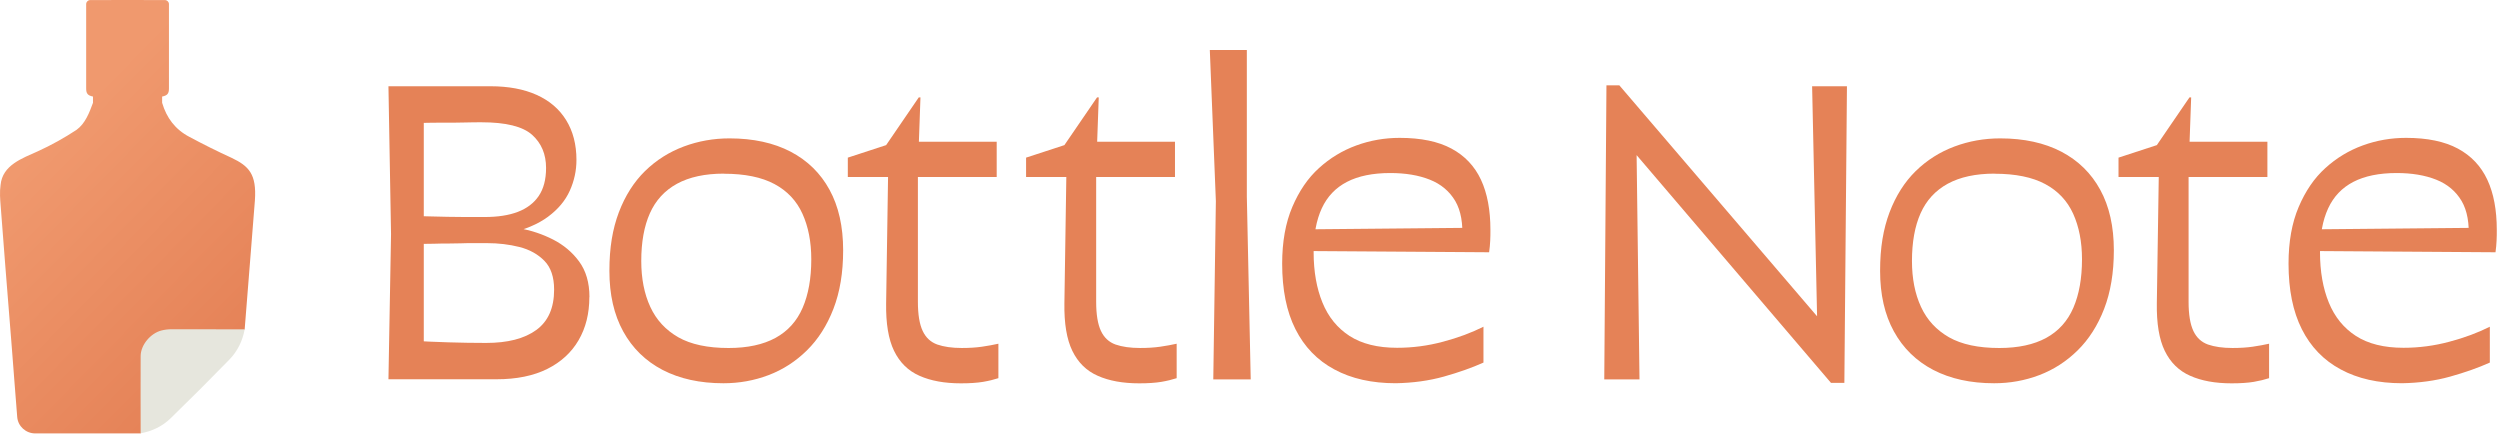
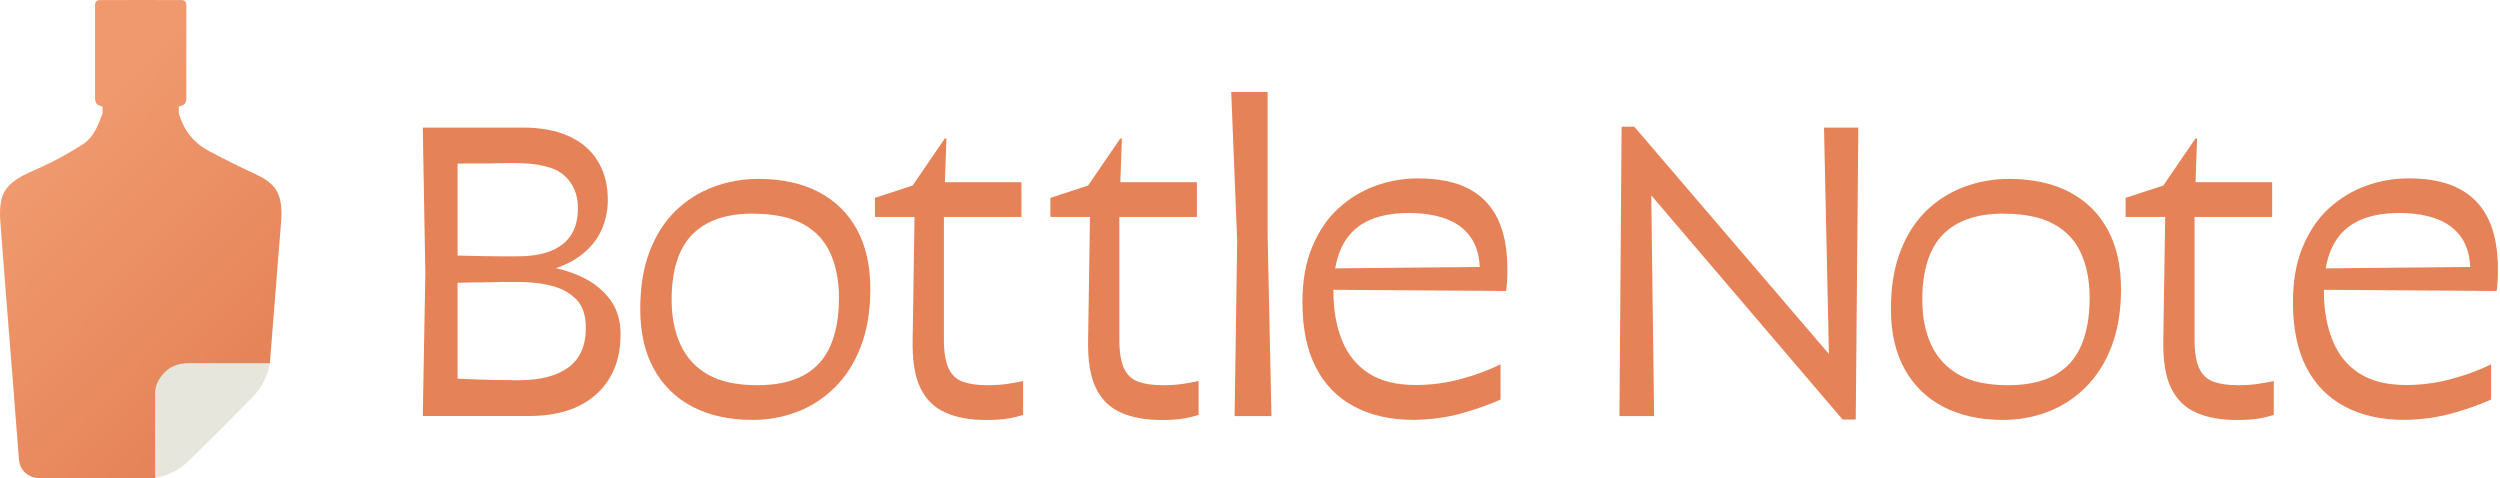
- <svg xmlns="http://www.w3.org/2000/svg" width="150" height="26" viewBox="0 0 150 26" fill="none">
-   <path d="M35.361 17.829C35.361 18.812 35.147 19.67 34.718 20.409C34.289 21.148 33.658 21.726 32.836 22.137C32.008 22.548 30.996 22.756 29.793 22.756H23.307L23.462 14.052L23.307 5.175H29.423C30.507 5.175 31.43 5.348 32.199 5.693C32.967 6.039 33.556 6.539 33.967 7.206C34.378 7.868 34.587 8.666 34.587 9.595C34.587 10.233 34.456 10.847 34.188 11.442C33.92 12.038 33.485 12.556 32.883 13.003C32.282 13.45 31.478 13.79 30.483 14.01C30.084 14.064 29.638 14.123 29.143 14.189C28.643 14.26 28.06 14.314 27.387 14.356C26.714 14.398 25.904 14.421 24.963 14.421V12.973C25.255 12.973 25.558 12.973 25.868 12.986C26.178 12.991 26.505 13.003 26.851 13.009C27.196 13.015 27.553 13.021 27.923 13.021H29.072C29.864 13.021 30.531 12.92 31.073 12.711C31.615 12.503 32.032 12.187 32.324 11.758C32.615 11.329 32.764 10.769 32.764 10.078C32.764 9.25 32.484 8.589 31.925 8.088C31.365 7.588 30.352 7.337 28.893 7.337C28.637 7.337 28.304 7.337 27.899 7.349C27.494 7.361 27.071 7.361 26.618 7.361C26.166 7.361 25.767 7.361 25.404 7.373C25.04 7.385 24.784 7.385 24.629 7.385L25.427 6.533V21.07L24.861 20.451C25.445 20.486 26.124 20.516 26.898 20.54C27.672 20.564 28.429 20.576 29.167 20.576C30.46 20.576 31.46 20.32 32.175 19.801C32.889 19.283 33.247 18.479 33.247 17.376C33.247 16.62 33.05 16.042 32.663 15.649C32.276 15.255 31.776 14.975 31.168 14.82C30.555 14.666 29.906 14.588 29.221 14.588H28.405C28.137 14.588 27.881 14.588 27.631 14.6C27.381 14.606 27.125 14.612 26.857 14.612C26.589 14.612 26.321 14.612 26.041 14.624C25.767 14.63 25.475 14.636 25.165 14.636V13.551C25.546 13.534 25.91 13.528 26.261 13.528C26.612 13.528 27.041 13.528 27.553 13.516C28.06 13.51 28.643 13.504 29.298 13.504C29.864 13.504 30.501 13.569 31.198 13.7C31.895 13.832 32.556 14.052 33.187 14.374C33.813 14.695 34.337 15.13 34.748 15.69C35.158 16.25 35.367 16.959 35.367 17.823L35.361 17.829Z" fill="#E58257" />
-   <path d="M43.77 8.303C45.199 8.303 46.42 8.571 47.439 9.101C48.457 9.637 49.231 10.394 49.773 11.389C50.315 12.378 50.589 13.587 50.589 15.017C50.589 16.358 50.393 17.531 50.005 18.532C49.618 19.533 49.088 20.361 48.415 21.023C47.742 21.684 46.98 22.178 46.117 22.506C45.253 22.834 44.354 22.995 43.407 22.995C41.995 22.995 40.78 22.727 39.756 22.196C38.732 21.66 37.946 20.892 37.392 19.885C36.838 18.878 36.564 17.668 36.564 16.256C36.564 14.844 36.755 13.742 37.13 12.741C37.511 11.74 38.035 10.918 38.702 10.263C39.375 9.607 40.149 9.119 41.025 8.791C41.9 8.464 42.817 8.303 43.764 8.303H43.77ZM43.437 10.418C42.299 10.418 41.364 10.62 40.62 11.025C39.881 11.431 39.339 12.02 38.994 12.795C38.648 13.569 38.476 14.523 38.476 15.661C38.476 16.709 38.654 17.627 39.018 18.413C39.381 19.2 39.941 19.801 40.697 20.236C41.453 20.665 42.46 20.88 43.717 20.88C44.854 20.88 45.789 20.677 46.533 20.272C47.272 19.867 47.814 19.265 48.159 18.467C48.505 17.668 48.677 16.697 48.677 15.559C48.677 14.511 48.499 13.599 48.147 12.825C47.796 12.05 47.236 11.454 46.468 11.043C45.7 10.632 44.693 10.424 43.437 10.424V10.418Z" fill="#E58257" />
-   <path d="M54.073 8.505H59.802V10.62H50.869V9.458L53.168 8.707L55.127 5.842H55.228L55.074 10.179V18.109C55.074 18.866 55.169 19.449 55.36 19.855C55.55 20.26 55.842 20.528 56.235 20.671C56.628 20.808 57.122 20.879 57.706 20.879C58.153 20.879 58.558 20.855 58.921 20.802C59.284 20.748 59.612 20.689 59.904 20.623V22.69C59.648 22.774 59.338 22.851 58.986 22.911C58.635 22.97 58.188 23 57.658 23C56.676 23 55.848 22.851 55.169 22.547C54.49 22.25 53.984 21.749 53.644 21.052C53.305 20.355 53.15 19.402 53.168 18.198L53.299 9.601L54.073 8.517V8.505Z" fill="#E58257" />
-   <path d="M64.769 8.505H70.499V10.62H61.565V9.458L63.864 8.707L65.824 5.842H65.925L65.77 10.179V18.109C65.77 18.866 65.865 19.449 66.056 19.855C66.246 20.26 66.538 20.528 66.931 20.671C67.324 20.808 67.819 20.879 68.402 20.879C68.849 20.879 69.254 20.855 69.617 20.802C69.981 20.748 70.308 20.689 70.6 20.623V22.69C70.344 22.774 70.034 22.851 69.683 22.911C69.331 22.97 68.885 23 68.355 23C67.372 23 66.544 22.851 65.865 22.547C65.186 22.25 64.68 21.749 64.341 21.052C64.001 20.355 63.846 19.402 63.864 18.198L63.995 9.601L64.769 8.517V8.505Z" fill="#E58257" />
-   <path d="M74.81 11.788L75.043 22.762H72.797L72.952 12.068L72.589 3H74.81V11.782V11.788Z" fill="#E58257" />
-   <path d="M89.008 19.61V21.755C88.317 22.065 87.525 22.345 86.632 22.595C85.738 22.845 84.773 22.976 83.743 22.994C82.314 22.994 81.087 22.72 80.063 22.166C79.038 21.618 78.258 20.808 77.728 19.753C77.192 18.693 76.93 17.382 76.93 15.815C76.93 14.504 77.133 13.372 77.538 12.419C77.943 11.466 78.473 10.685 79.14 10.084C79.801 9.482 80.551 9.029 81.385 8.725C82.219 8.421 83.082 8.272 83.981 8.272C85.256 8.272 86.292 8.487 87.09 8.916C87.888 9.345 88.478 9.97 88.859 10.787C89.24 11.603 89.425 12.61 89.425 13.795C89.425 14.004 89.425 14.218 89.413 14.439C89.401 14.665 89.383 14.898 89.347 15.136L77.859 15.058L77.913 13.765L88.68 13.664L87.727 14.385C87.793 13.42 87.656 12.646 87.317 12.062C86.971 11.478 86.465 11.049 85.792 10.781C85.119 10.513 84.327 10.382 83.416 10.382C82.368 10.382 81.498 10.56 80.819 10.912C80.14 11.263 79.634 11.793 79.306 12.502C78.979 13.211 78.818 14.087 78.818 15.136C78.818 16.292 78.997 17.299 79.348 18.156C79.7 19.02 80.241 19.682 80.974 20.158C81.707 20.629 82.653 20.867 83.827 20.867C84.756 20.867 85.673 20.748 86.578 20.504C87.483 20.265 88.293 19.962 89.02 19.598L89.008 19.61Z" fill="#E58257" />
-   <path d="M109.858 22.971L96.744 7.605L98.162 6.622L98.37 22.762H96.256L96.387 5.121H97.161L110.144 20.284L109.06 20.617L108.727 5.175H110.817L110.662 22.971H109.864H109.858Z" fill="#E58257" />
-   <path d="M120.012 8.303C121.442 8.303 122.662 8.571 123.681 9.101C124.699 9.637 125.473 10.394 126.015 11.389C126.557 12.378 126.831 13.587 126.831 15.017C126.831 16.358 126.635 17.531 126.248 18.532C125.861 19.533 125.33 20.361 124.658 21.023C123.985 21.684 123.222 22.178 122.359 22.506C121.495 22.834 120.596 22.995 119.649 22.995C118.238 22.995 117.023 22.727 115.998 22.196C114.974 21.66 114.188 20.892 113.634 19.885C113.08 18.878 112.806 17.668 112.806 16.256C112.806 14.844 112.997 13.742 113.372 12.741C113.753 11.74 114.277 10.918 114.944 10.263C115.617 9.607 116.391 9.119 117.267 8.791C118.142 8.464 119.059 8.303 120.006 8.303H120.012ZM119.679 10.418C118.541 10.418 117.606 10.62 116.862 11.025C116.123 11.431 115.581 12.02 115.236 12.795C114.891 13.569 114.718 14.523 114.718 15.661C114.718 16.709 114.897 17.627 115.26 18.413C115.623 19.2 116.183 19.801 116.939 20.236C117.696 20.665 118.702 20.88 119.959 20.88C121.096 20.88 122.031 20.677 122.776 20.272C123.514 19.867 124.056 19.265 124.401 18.467C124.747 17.668 124.92 16.697 124.92 15.559C124.92 14.511 124.741 13.599 124.39 12.825C124.038 12.05 123.478 11.454 122.71 11.043C121.942 10.632 120.935 10.424 119.679 10.424V10.418Z" fill="#E58257" />
-   <path d="M130.315 8.505H136.044V10.62H127.111V9.458L129.41 8.707L131.369 5.842H131.47L131.315 10.179V18.109C131.315 18.866 131.411 19.449 131.601 19.855C131.792 20.26 132.084 20.528 132.477 20.671C132.87 20.808 133.364 20.879 133.948 20.879C134.394 20.879 134.799 20.855 135.163 20.802C135.526 20.748 135.853 20.689 136.145 20.623V22.69C135.889 22.774 135.579 22.851 135.228 22.911C134.877 22.97 134.43 23 133.9 23C132.917 23 132.09 22.851 131.411 22.547C130.732 22.25 130.226 21.749 129.886 21.052C129.547 20.355 129.392 19.402 129.41 18.198L129.541 9.601L130.315 8.517V8.505Z" fill="#E58257" />
-   <path d="M149.39 19.61V21.755C148.699 22.065 147.907 22.345 147.014 22.595C146.121 22.845 145.156 22.976 144.126 22.994C142.696 22.994 141.469 22.72 140.445 22.166C139.421 21.618 138.641 20.808 138.111 19.753C137.575 18.693 137.312 17.382 137.312 15.815C137.312 14.504 137.515 13.372 137.92 12.419C138.325 11.466 138.855 10.685 139.522 10.084C140.183 9.482 140.933 9.029 141.767 8.725C142.601 8.421 143.465 8.272 144.364 8.272C145.638 8.272 146.674 8.487 147.473 8.916C148.271 9.345 148.86 9.97 149.241 10.787C149.622 11.603 149.807 12.61 149.807 13.795C149.807 14.004 149.807 14.218 149.795 14.439C149.783 14.665 149.765 14.898 149.73 15.136L138.242 15.058L138.295 13.765L149.063 13.664L148.11 14.385C148.175 13.42 148.038 12.646 147.699 12.062C147.353 11.478 146.847 11.049 146.174 10.781C145.501 10.513 144.709 10.382 143.798 10.382C142.75 10.382 141.88 10.56 141.201 10.912C140.523 11.263 140.016 11.793 139.689 12.502C139.361 13.211 139.2 14.087 139.2 15.136C139.2 16.292 139.379 17.299 139.73 18.156C140.082 19.02 140.624 19.682 141.356 20.158C142.089 20.629 143.036 20.867 144.209 20.867C145.138 20.867 146.055 20.748 146.96 20.504C147.866 20.265 148.676 19.962 149.402 19.598L149.39 19.61Z" fill="#E58257" />
-   <path d="M14.68 19.762C14.878 17.183 15.099 14.605 15.294 12.026C15.405 10.449 14.935 9.965 13.893 9.469C13.038 9.079 12.2 8.66 11.372 8.217C10.512 7.769 9.995 7.074 9.728 6.168V5.793C10.041 5.73 10.137 5.617 10.137 5.309C10.137 3.621 10.142 1.933 10.137 0.245C10.137 0.113 10.028 0.007 9.899 0.005C8.403 -0 6.906 -0.003 5.411 0.005C5.278 0.005 5.172 0.113 5.17 0.245C5.167 1.933 5.17 3.621 5.17 5.309C5.17 5.619 5.266 5.73 5.579 5.793V6.168C5.36 6.761 5.117 7.415 4.585 7.796C3.848 8.28 3.082 8.706 2.281 9.072C1.334 9.503 0.147 9.9 0.034 11.102C-0.028 11.525 0.008 11.942 0.041 12.363C0.135 13.572 0.224 14.783 0.321 15.992C0.451 17.629 0.586 19.266 0.713 20.906C0.822 22.278 0.92 23.651 1.033 25.023C1.079 25.579 1.551 26.003 2.112 26.005C5.805 26.005 4.744 26.005 8.437 26.005L14.678 19.765L14.68 19.762Z" fill="url(#paint0_linear_3333_28107)" />
+ <svg xmlns="http://www.w3.org/2000/svg" width="136" height="26" viewBox="0 0 136 26" fill="none">
+   <path d="M33.757 18.233C33.757 19.11 33.565 19.876 33.183 20.535C32.8 21.195 32.237 21.71 31.503 22.077C30.765 22.444 29.861 22.63 28.788 22.63H23L23.138 14.862L23 6.941H28.458C29.425 6.941 30.249 7.095 30.935 7.403C31.62 7.712 32.146 8.158 32.513 8.754C32.88 9.344 33.066 10.056 33.066 10.886C33.066 11.454 32.949 12.002 32.71 12.534C32.471 13.065 32.083 13.528 31.546 13.927C31.009 14.325 30.291 14.629 29.404 14.825C29.048 14.873 28.649 14.926 28.208 14.985C27.762 15.049 27.241 15.096 26.64 15.133C26.04 15.171 25.317 15.192 24.477 15.192V13.9C24.738 13.9 25.009 13.9 25.285 13.911C25.562 13.916 25.854 13.927 26.162 13.932C26.47 13.937 26.789 13.943 27.119 13.943H28.145C28.851 13.943 29.447 13.852 29.93 13.666C30.414 13.48 30.786 13.198 31.046 12.816C31.307 12.433 31.439 11.933 31.439 11.316C31.439 10.577 31.19 9.987 30.69 9.54C30.191 9.094 29.287 8.871 27.985 8.871C27.756 8.871 27.459 8.871 27.098 8.881C26.736 8.892 26.359 8.892 25.955 8.892C25.551 8.892 25.195 8.892 24.871 8.902C24.547 8.913 24.318 8.913 24.18 8.913L24.892 8.153V21.125L24.387 20.572C24.908 20.604 25.514 20.631 26.205 20.652C26.895 20.673 27.57 20.684 28.23 20.684C29.383 20.684 30.276 20.455 30.913 19.993C31.551 19.53 31.87 18.813 31.87 17.829C31.87 17.154 31.695 16.638 31.349 16.287C31.004 15.936 30.557 15.687 30.015 15.548C29.468 15.41 28.889 15.341 28.277 15.341H27.549C27.31 15.341 27.082 15.341 26.858 15.351C26.635 15.357 26.407 15.362 26.168 15.362C25.928 15.362 25.689 15.362 25.439 15.373C25.195 15.378 24.934 15.383 24.658 15.383V14.416C24.998 14.4 25.322 14.395 25.636 14.395C25.95 14.395 26.332 14.395 26.789 14.384C27.241 14.379 27.762 14.373 28.346 14.373C28.851 14.373 29.42 14.432 30.042 14.549C30.663 14.666 31.253 14.862 31.817 15.149C32.375 15.437 32.843 15.825 33.209 16.325C33.576 16.824 33.762 17.457 33.762 18.228L33.757 18.233Z" fill="#E58257" />
+   <path d="M41.261 9.732C42.536 9.732 43.626 9.971 44.534 10.444C45.443 10.923 46.134 11.598 46.618 12.486C47.101 13.368 47.346 14.448 47.346 15.724C47.346 16.92 47.17 17.967 46.825 18.86C46.48 19.754 46.007 20.493 45.406 21.083C44.805 21.673 44.125 22.114 43.355 22.407C42.584 22.699 41.782 22.843 40.937 22.843C39.677 22.843 38.593 22.603 37.679 22.13C36.765 21.652 36.063 20.966 35.569 20.067C35.075 19.169 34.83 18.09 34.83 16.83C34.83 15.569 35 14.586 35.335 13.693C35.675 12.8 36.143 12.066 36.738 11.481C37.339 10.896 38.029 10.46 38.811 10.168C39.592 9.875 40.41 9.732 41.255 9.732H41.261ZM40.963 11.619C39.948 11.619 39.114 11.8 38.449 12.162C37.79 12.523 37.307 13.05 36.998 13.741C36.69 14.432 36.536 15.283 36.536 16.298C36.536 17.234 36.696 18.052 37.02 18.754C37.344 19.456 37.843 19.993 38.518 20.381C39.193 20.764 40.092 20.955 41.213 20.955C42.228 20.955 43.062 20.774 43.727 20.413C44.386 20.051 44.869 19.515 45.178 18.802C45.486 18.09 45.64 17.223 45.64 16.207C45.64 15.272 45.48 14.458 45.167 13.767C44.853 13.076 44.354 12.544 43.668 12.178C42.983 11.811 42.084 11.625 40.963 11.625V11.619Z" fill="#E58257" />
+   <path d="M50.455 9.913H55.568V11.8H47.596V10.763L49.647 10.093L51.396 7.536H51.486L51.348 11.407V18.483C51.348 19.158 51.433 19.679 51.603 20.041C51.773 20.402 52.033 20.642 52.384 20.769C52.735 20.891 53.176 20.955 53.697 20.955C54.095 20.955 54.457 20.934 54.781 20.886C55.105 20.838 55.397 20.785 55.658 20.727V22.571C55.429 22.646 55.153 22.715 54.839 22.768C54.526 22.821 54.127 22.848 53.654 22.848C52.777 22.848 52.039 22.715 51.433 22.444C50.827 22.178 50.375 21.731 50.072 21.109C49.769 20.487 49.631 19.637 49.647 18.563L49.764 10.891L50.455 9.923V9.913Z" fill="#E58257" />
+   <path d="M60 9.913H65.112V11.8H57.141V10.763L59.192 10.093L60.941 7.536H61.031L60.893 11.407V18.483C60.893 19.158 60.978 19.679 61.148 20.041C61.318 20.402 61.578 20.642 61.929 20.769C62.28 20.891 62.721 20.955 63.242 20.955C63.64 20.955 64.002 20.934 64.326 20.886C64.65 20.838 64.942 20.785 65.203 20.727V22.571C64.974 22.646 64.698 22.715 64.384 22.768C64.071 22.821 63.672 22.848 63.199 22.848C62.322 22.848 61.584 22.715 60.978 22.444C60.372 22.178 59.92 21.731 59.617 21.109C59.314 20.487 59.176 19.637 59.192 18.563L59.309 10.891L60 9.923V9.913Z" fill="#E58257" />
+   <path d="M68.96 12.842L69.167 22.635H67.163L67.302 13.092L66.978 5H68.96V12.837V12.842Z" fill="#E58257" />
+   <path d="M81.63 19.822V21.736C81.013 22.013 80.307 22.263 79.509 22.486C78.712 22.709 77.851 22.826 76.932 22.842C75.656 22.842 74.562 22.598 73.647 22.103C72.733 21.614 72.037 20.891 71.564 19.95C71.086 19.004 70.852 17.834 70.852 16.436C70.852 15.266 71.033 14.256 71.394 13.405C71.755 12.555 72.228 11.858 72.824 11.321C73.414 10.784 74.083 10.38 74.827 10.109C75.571 9.838 76.342 9.705 77.144 9.705C78.282 9.705 79.207 9.896 79.919 10.279C80.631 10.662 81.157 11.22 81.497 11.948C81.837 12.677 82.002 13.575 82.002 14.633C82.002 14.819 82.002 15.011 81.991 15.207C81.981 15.409 81.965 15.617 81.933 15.829L71.681 15.76L71.729 14.607L81.338 14.516L80.487 15.16C80.546 14.298 80.424 13.607 80.121 13.086C79.812 12.565 79.361 12.182 78.76 11.943C78.159 11.704 77.453 11.587 76.64 11.587C75.704 11.587 74.928 11.746 74.322 12.06C73.717 12.374 73.265 12.847 72.972 13.48C72.68 14.112 72.537 14.894 72.537 15.829C72.537 16.861 72.696 17.759 73.01 18.525C73.323 19.296 73.807 19.886 74.461 20.311C75.114 20.731 75.959 20.944 77.006 20.944C77.835 20.944 78.654 20.838 79.462 20.62C80.269 20.407 80.992 20.136 81.641 19.812L81.63 19.822Z" fill="#E58257" />
+   <path d="M100.236 22.821L88.533 9.11L89.798 8.232L89.984 22.635H88.098L88.215 6.893H88.906L100.491 20.423L99.524 20.721L99.226 6.94H101.092L100.953 22.821H100.241H100.236Z" fill="#E58257" />
+   <path d="M109.298 9.732C110.573 9.732 111.663 9.971 112.572 10.444C113.48 10.923 114.171 11.598 114.655 12.486C115.138 13.368 115.383 14.448 115.383 15.724C115.383 16.92 115.208 17.967 114.862 18.86C114.517 19.754 114.044 20.493 113.443 21.083C112.843 21.673 112.162 22.114 111.392 22.407C110.621 22.699 109.819 22.843 108.974 22.843C107.714 22.843 106.63 22.603 105.716 22.13C104.802 21.652 104.1 20.966 103.606 20.067C103.112 19.169 102.867 18.09 102.867 16.83C102.867 15.569 103.037 14.586 103.372 13.693C103.712 12.8 104.18 12.066 104.775 11.481C105.376 10.896 106.067 10.46 106.848 10.168C107.629 9.875 108.447 9.732 109.292 9.732H109.298ZM109 11.619C107.985 11.619 107.151 11.8 106.486 12.162C105.827 12.523 105.344 13.05 105.036 13.741C104.727 14.432 104.573 15.283 104.573 16.298C104.573 17.234 104.733 18.052 105.057 18.754C105.381 19.456 105.881 19.993 106.555 20.381C107.23 20.764 108.129 20.955 109.25 20.955C110.265 20.955 111.099 20.774 111.764 20.413C112.423 20.051 112.906 19.515 113.215 18.802C113.523 18.09 113.677 17.223 113.677 16.207C113.677 15.272 113.517 14.458 113.204 13.767C112.89 13.076 112.391 12.544 111.705 12.178C111.02 11.811 110.122 11.625 109 11.625V11.619Z" fill="#E58257" />
+   <path d="M118.491 9.913H123.604V11.8H115.632V10.763L117.683 10.093L119.432 7.536H119.522L119.384 11.407V18.483C119.384 19.158 119.469 19.679 119.639 20.041C119.809 20.402 120.069 20.642 120.42 20.769C120.771 20.891 121.212 20.955 121.733 20.955C122.131 20.955 122.493 20.934 122.817 20.886C123.141 20.838 123.434 20.785 123.694 20.727V22.571C123.465 22.646 123.189 22.715 122.876 22.768C122.562 22.821 122.163 22.848 121.69 22.848C120.813 22.848 120.075 22.715 119.469 22.444C118.863 22.178 118.411 21.731 118.108 21.109C117.805 20.487 117.667 19.637 117.683 18.563L117.8 10.891L118.491 9.923V9.913Z" fill="#E58257" />
+   <path d="M135.514 19.822V21.736C134.897 22.013 134.19 22.263 133.393 22.486C132.596 22.709 131.735 22.826 130.816 22.842C129.54 22.842 128.445 22.598 127.531 22.103C126.617 21.614 125.921 20.891 125.448 19.95C124.97 19.004 124.736 17.834 124.736 16.436C124.736 15.266 124.917 14.256 125.278 13.405C125.639 12.555 126.112 11.858 126.708 11.321C127.297 10.784 127.967 10.38 128.711 10.109C129.455 9.838 130.226 9.705 131.028 9.705C132.166 9.705 133.09 9.896 133.802 10.279C134.515 10.662 135.041 11.22 135.381 11.948C135.721 12.677 135.886 13.575 135.886 14.633C135.886 14.819 135.886 15.011 135.875 15.207C135.864 15.409 135.849 15.617 135.817 15.829L125.565 15.76L125.613 14.607L135.221 14.516L134.371 15.16C134.43 14.298 134.307 13.607 134.004 13.086C133.696 12.565 133.244 12.182 132.644 11.943C132.043 11.704 131.336 11.587 130.523 11.587C129.588 11.587 128.812 11.746 128.206 12.06C127.6 12.374 127.149 12.847 126.856 13.48C126.564 14.112 126.421 14.894 126.421 15.829C126.421 16.861 126.58 17.759 126.894 18.525C127.207 19.296 127.691 19.886 128.344 20.311C128.998 20.731 129.843 20.944 130.89 20.944C131.719 20.944 132.538 20.838 133.345 20.62C134.153 20.407 134.876 20.136 135.524 19.812L135.514 19.822Z" fill="#E58257" />
+   <path d="M14.68 19.762C14.878 17.183 15.099 14.605 15.294 12.026C15.405 10.449 14.935 9.965 13.893 9.469C13.038 9.079 12.2 8.66 11.372 8.217C10.512 7.769 9.995 7.074 9.728 6.168V5.793C10.041 5.73 10.137 5.617 10.137 5.309C10.137 3.621 10.142 1.933 10.137 0.245C10.137 0.113 10.028 0.007 9.899 0.005C8.403 -0 6.906 -0.003 5.411 0.005C5.278 0.005 5.172 0.113 5.17 0.245C5.167 1.933 5.17 3.621 5.17 5.309C5.17 5.619 5.266 5.73 5.579 5.793V6.168C5.36 6.761 5.117 7.415 4.585 7.796C3.848 8.28 3.082 8.706 2.281 9.072C1.334 9.503 0.147 9.9 0.034 11.102C-0.028 11.525 0.008 11.942 0.041 12.363C0.135 13.572 0.224 14.783 0.321 15.992C0.451 17.629 0.586 19.266 0.713 20.906C0.822 22.278 0.92 23.651 1.033 25.023C1.079 25.579 1.551 26.003 2.112 26.005C5.805 26.005 4.744 26.005 8.437 26.005L14.678 19.765L14.68 19.762Z" fill="url(#paint0_linear_3333_28155)" />
  <path d="M8.439 26.003C8.439 24.455 8.43 22.907 8.439 21.361C8.444 20.692 9.034 19.996 9.687 19.829C9.884 19.779 10.084 19.755 10.288 19.755C11.752 19.76 13.216 19.76 14.68 19.76C14.553 20.456 14.249 21.077 13.76 21.578C12.605 22.765 11.432 23.937 10.245 25.09C9.749 25.574 9.133 25.873 8.442 25.998L8.439 26.003Z" fill="#E6E6DD" />
  <defs>
-     <linearGradient id="paint0_linear_3333_28107" x1="1.842" y1="9.319" x2="13.978" y2="21.238" gradientUnits="userSpaceOnUse">
+     <linearGradient id="paint0_linear_3333_28155" x1="1.842" y1="9.319" x2="13.978" y2="21.238" gradientUnits="userSpaceOnUse">
      <stop stop-color="#F0996E" />
      <stop offset="1" stop-color="#E58257" />
    </linearGradient>
  </defs>
</svg>
